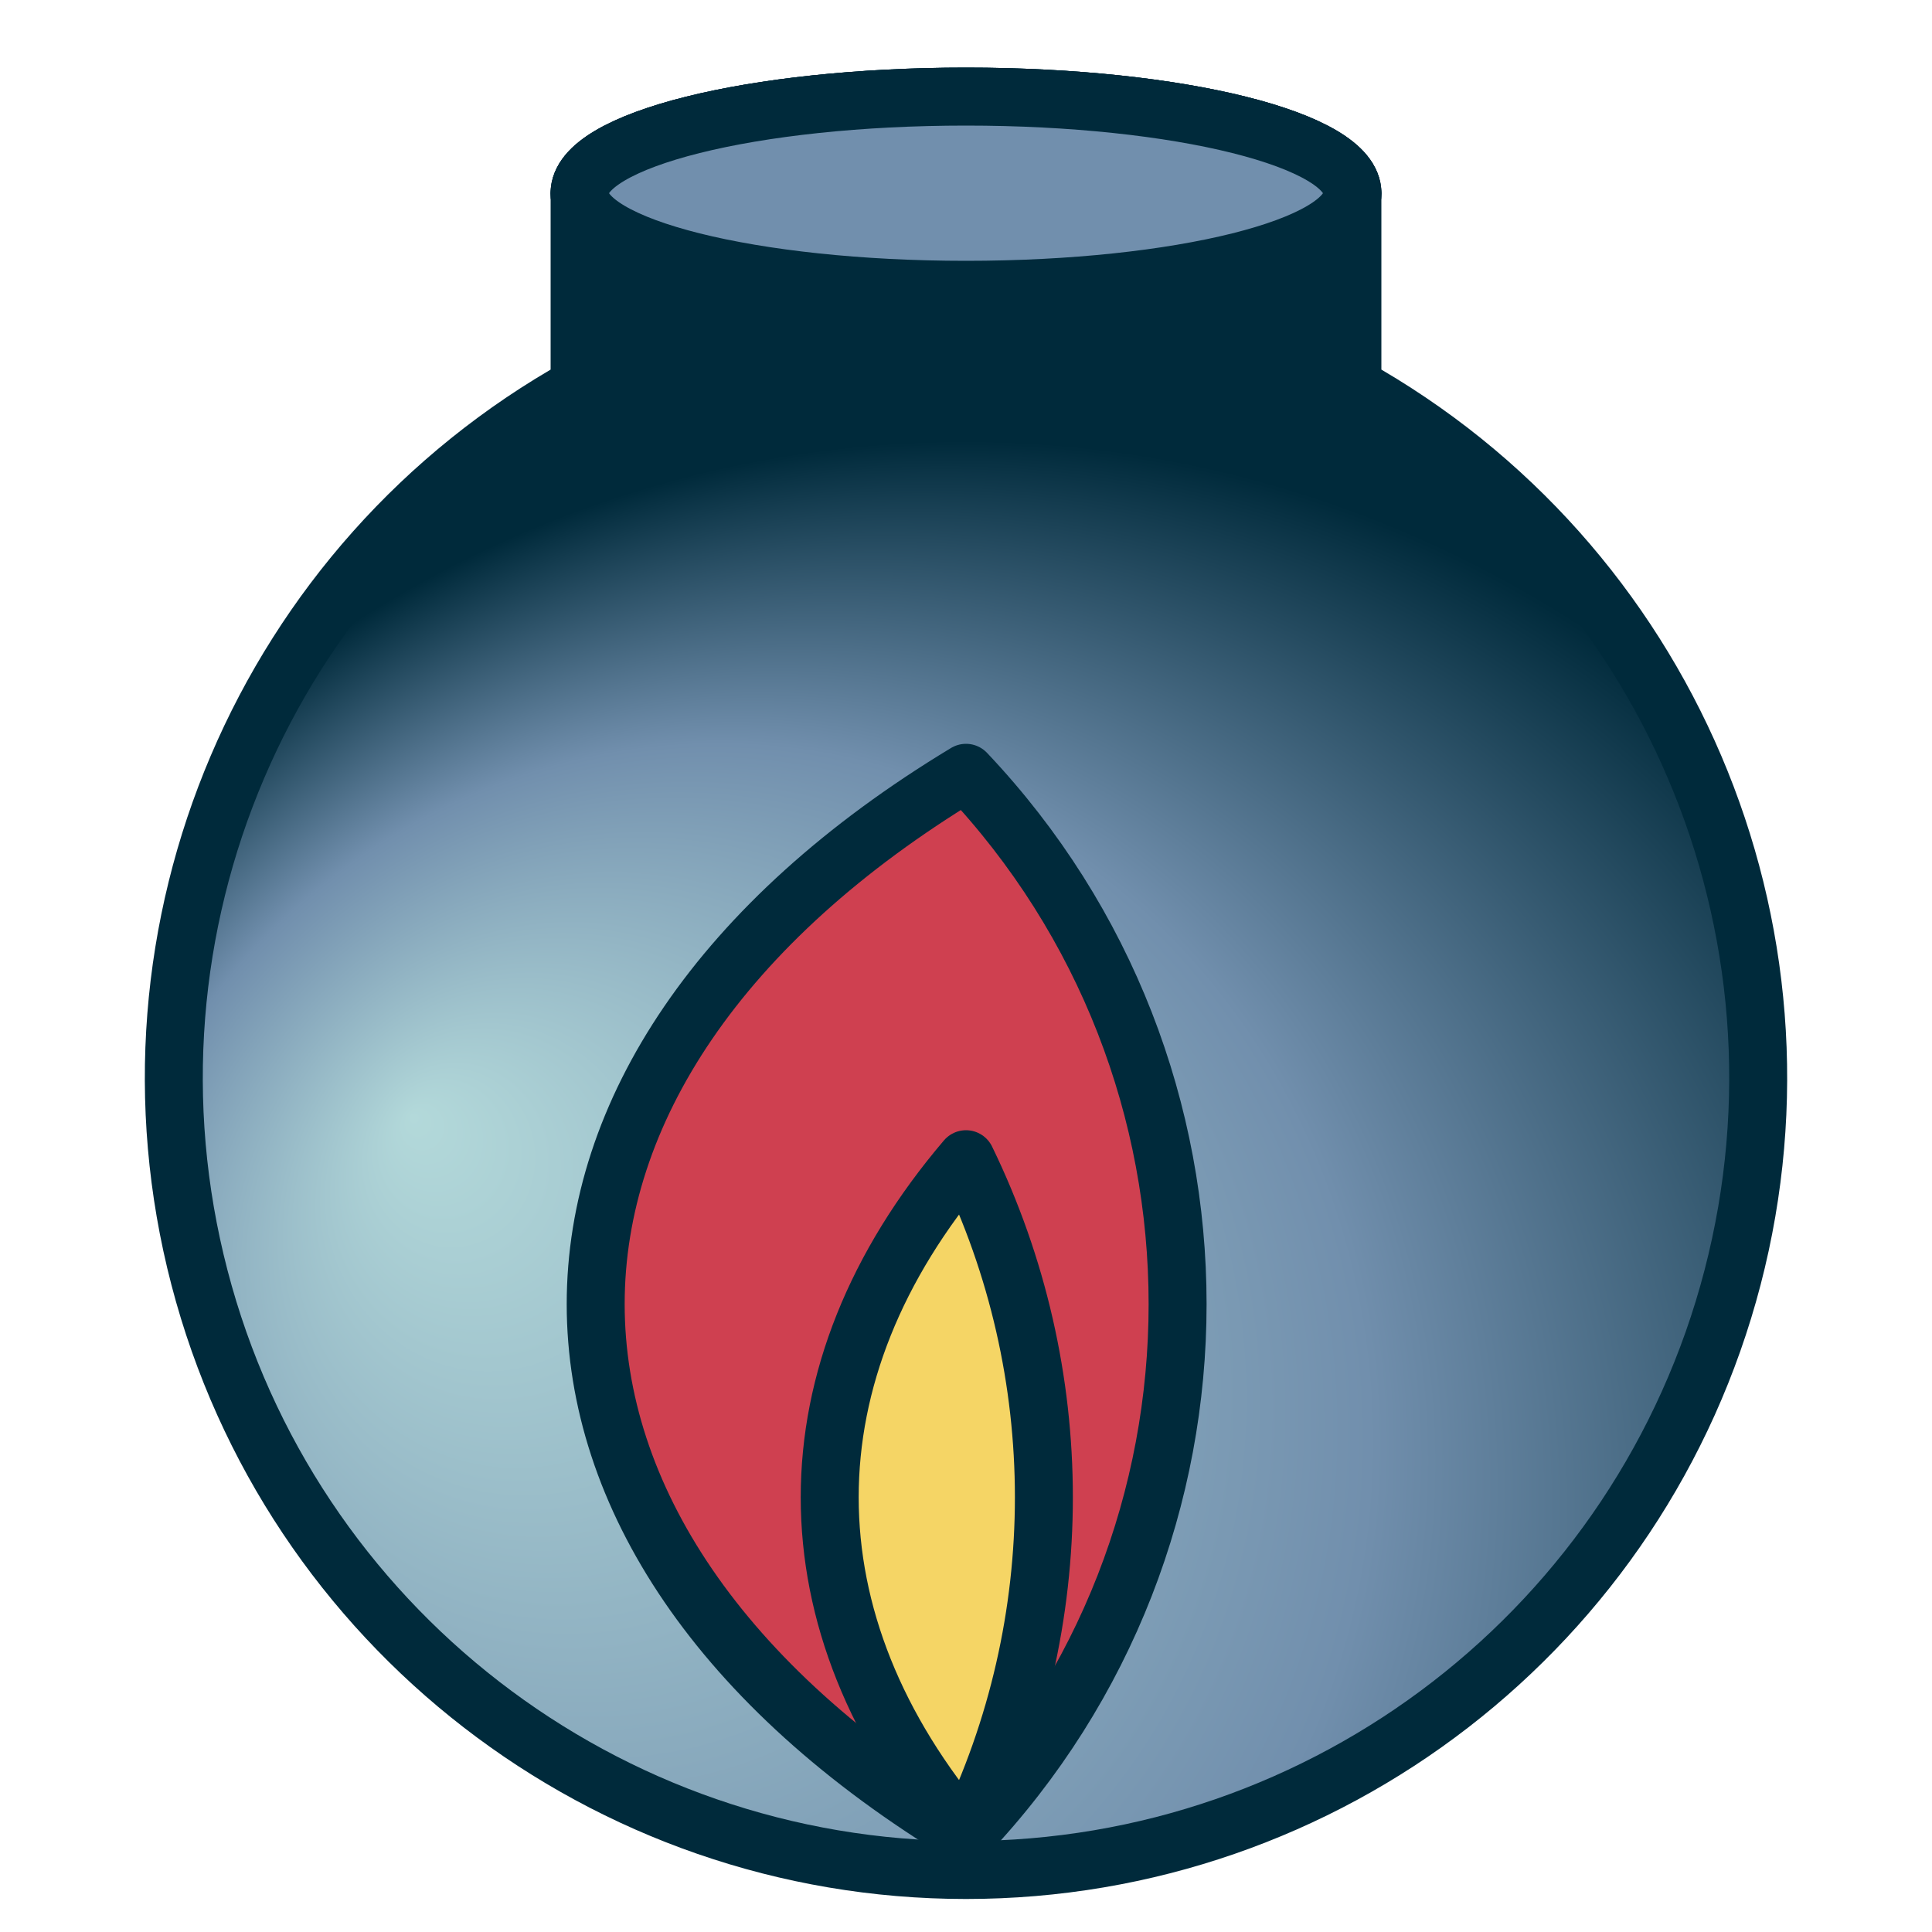
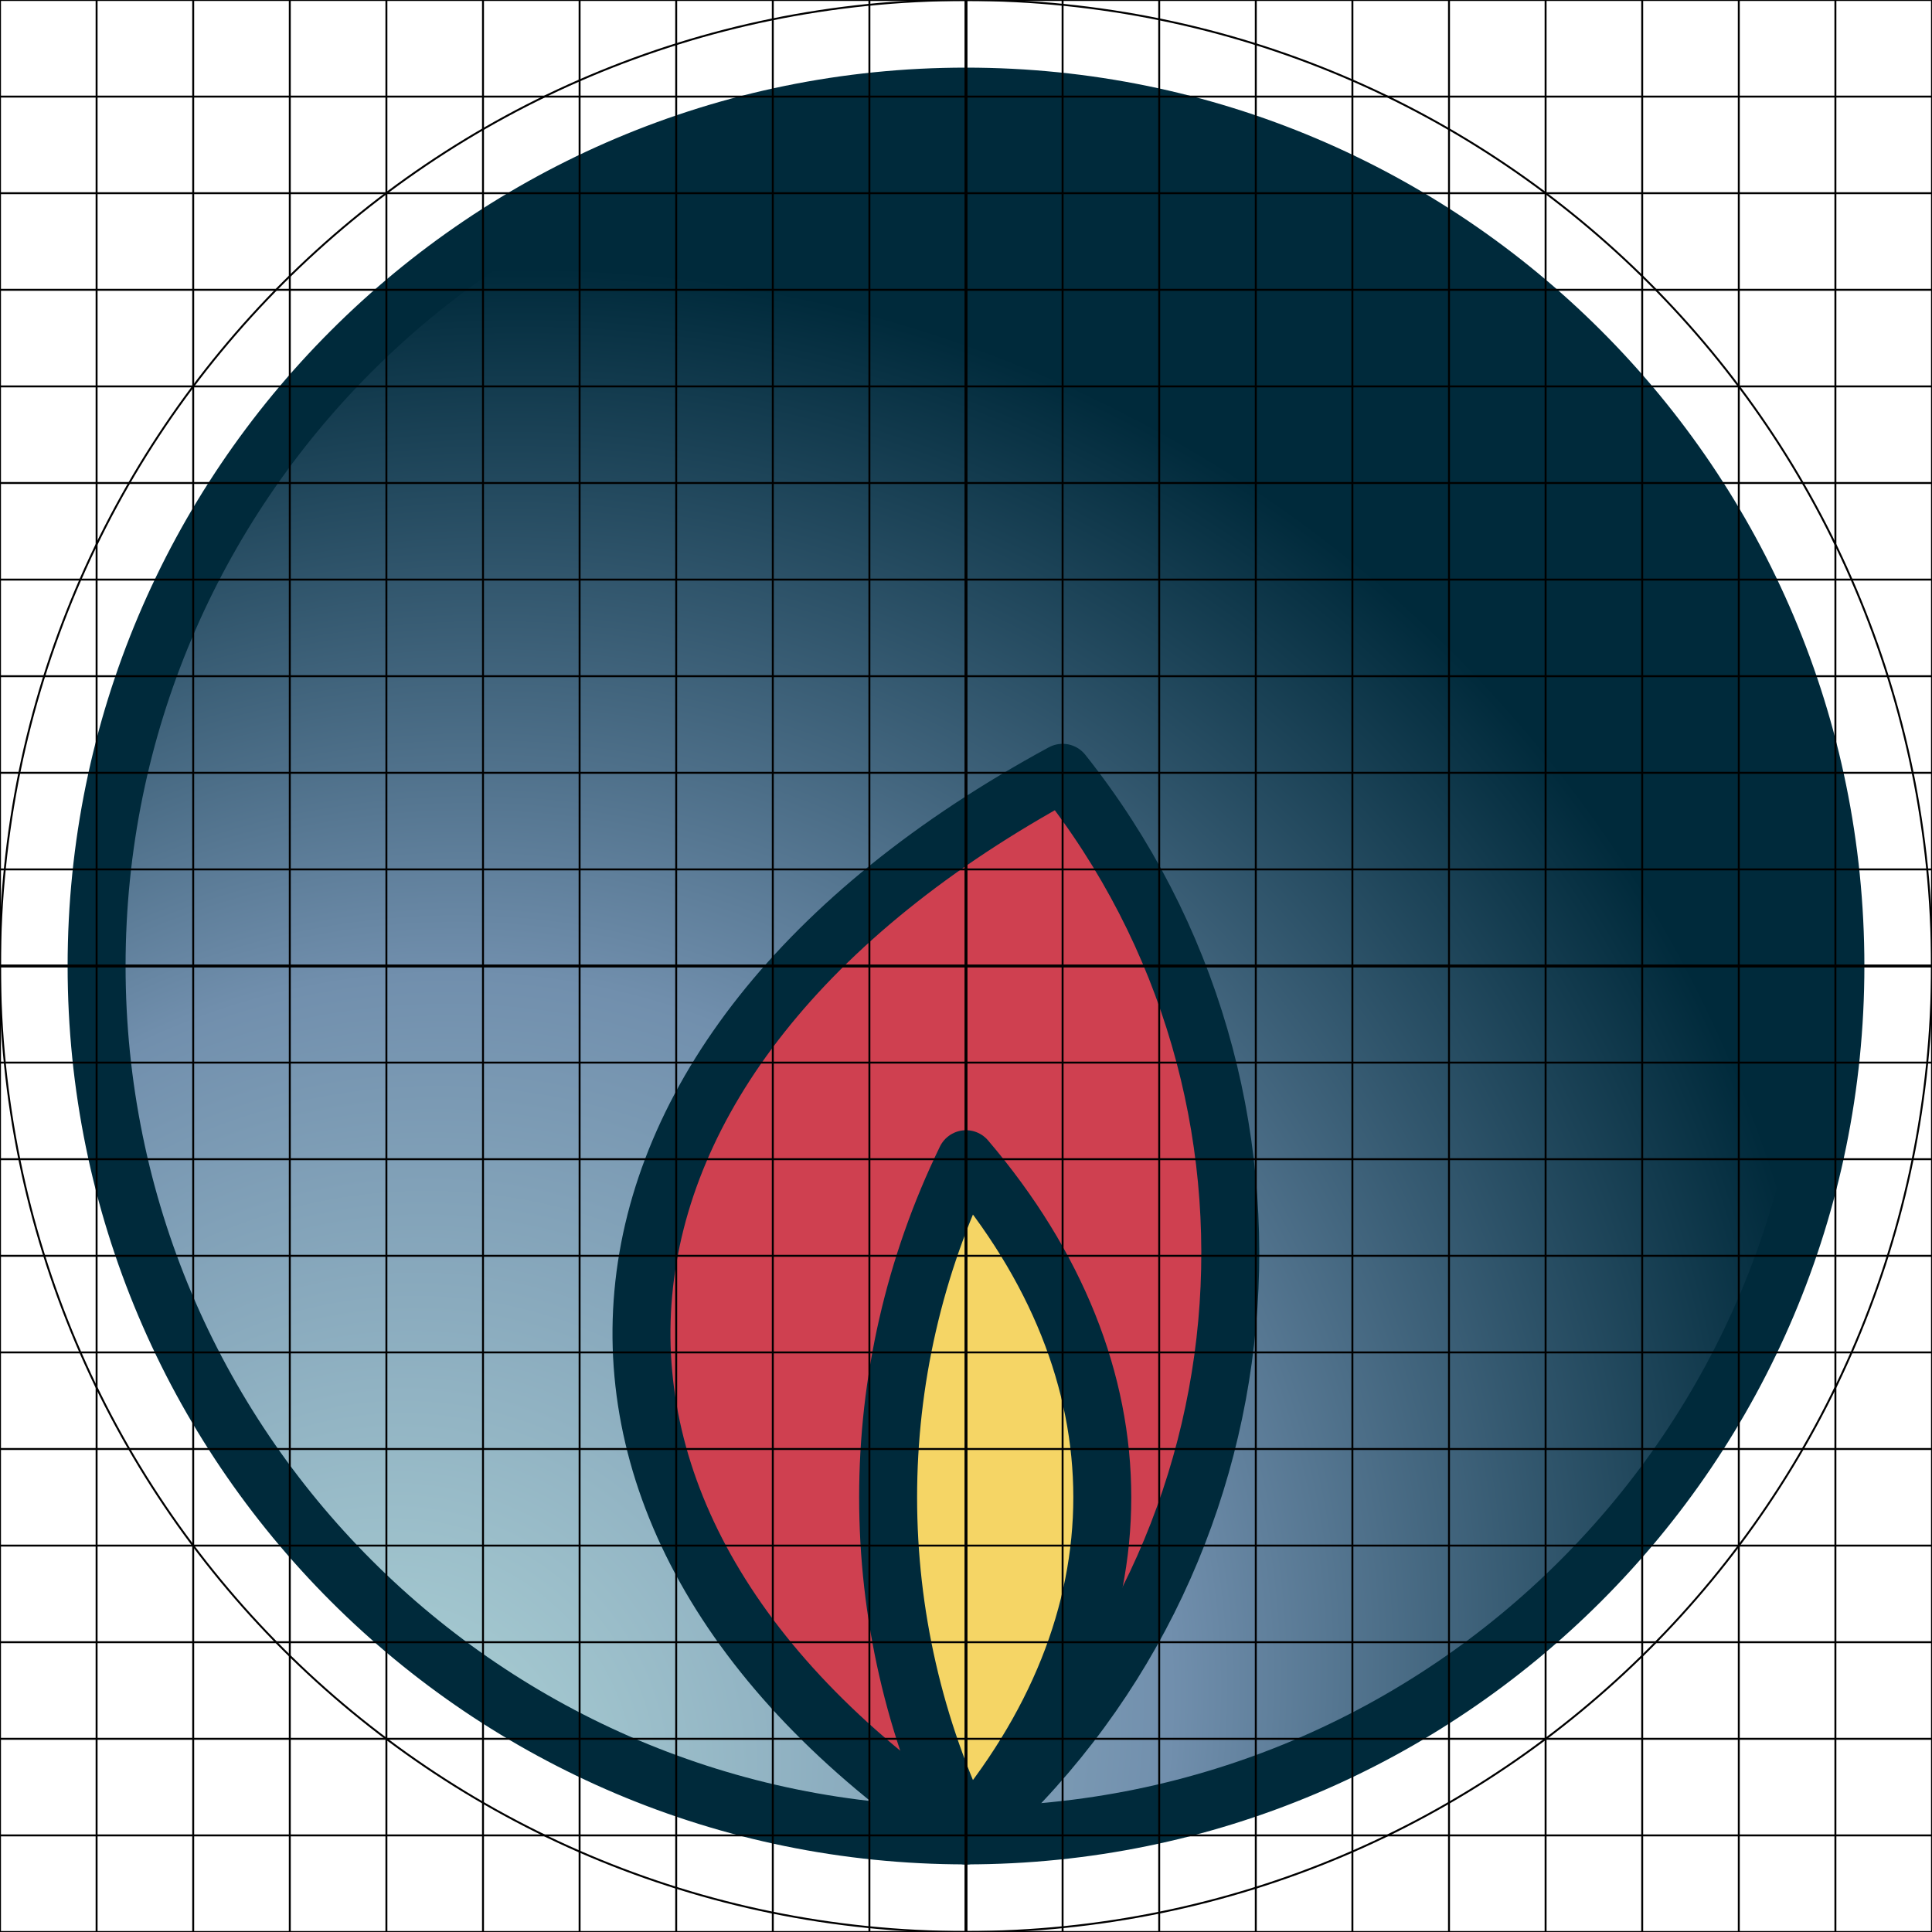
<svg xmlns="http://www.w3.org/2000/svg" width="400" height="400" viewBox="-50 -50 100 100">
  <defs>
-     <radialGradient id="radialGradient" cx="50%" cy="90%" r="75%" fx="15%" fy="55%">
+     <radialGradient id="radialGradient" cx="25%" cy="85%" r="75%" fx="15%" fy="100%">
      <stop offset="0%" stop-color="#b3d9da" />
      <stop offset="55%" stop-color="#718fad" />
      <stop offset="100%" stop-color="#002a3b" />
    </radialGradient>
  </defs>
  <g style="stroke:#002a3b;stroke-width:3;stroke-linejoin:round;stroke-linecap:round;fill:#000;">
-     <path fill="url(#radialGradient)" d="             M -20 -40             L -20 -30             A 41 41 0 1 0 20 -30             L 20 -40             " />
-     <ellipse cx="0" cy="-40" rx="20" ry="5" fill="#718fad" />
-     <path fill="#cf4050" d="             M 0 45             A 40 40 0 0 0 0 -10             A 70 40 0 0 0 0 45             " />
-     <ellipse cx="0" cy="-40" rx="20" ry="5" fill="#718fad" />
-     <path fill="#f5d565" d="             M 0 45             A 40 40 0 0 0 0 10             A 70 40 0 0 0 0 45             " />
-     <ellipse cx="0" cy="-40" rx="20" ry="5" fill="#718fad" />
+     <circle fill="url(#radialGradient)" cx="0" cy="0" r="45" />
+     <path fill="#cf4050" d="             M 0 45             A 40 40 0 0 0 5 -10             A 70 40 0 0 0 0 45             " />
+     <path fill="#f5d565" d="             M 0 45             A 70 40 0 0 0 0 10             A 40 40 0 0 0 0 45             " />
+   </g>
+   <g style="stroke:#000;stroke-width:0.1;fill:transparent;">
+     <line x1="0" y1="-50" x2="0" y2="50" style="stroke-width:0.15;" />
+     <line x1="-50" y1="0" x2="50" y2="0" style="stroke-width:0.15;" />
+     <line x1="0" y1="-105" x2="0" y2="105" />
+     <line x1="5" y1="-105" x2="5" y2="105" />
+     <line x1="10" y1="-105" x2="10" y2="105" />
+     <line x1="15" y1="-105" x2="15" y2="105" />
+     <line x1="20" y1="-105" x2="20" y2="105" />
+     <line x1="25" y1="-105" x2="25" y2="105" />
+     <line x1="30" y1="-105" x2="30" y2="105" />
+     <line x1="35" y1="-105" x2="35" y2="105" />
+     <line x1="40" y1="-105" x2="40" y2="105" />
+     <line x1="45" y1="-105" x2="45" y2="105" />
+     <line x1="50" y1="-105" x2="50" y2="105" />
+     <line x1="55" y1="-105" x2="55" y2="105" />
+     <line x1="60" y1="-105" x2="60" y2="105" />
+     <line x1="65" y1="-105" x2="65" y2="105" />
+     <line x1="70" y1="-105" x2="70" y2="105" />
+     <line x1="75" y1="-105" x2="75" y2="105" />
+     <line x1="80" y1="-105" x2="80" y2="105" />
+     <line x1="85" y1="-105" x2="85" y2="105" />
+     <line x1="90" y1="-105" x2="90" y2="105" />
+     <line x1="95" y1="-105" x2="95" y2="105" />
+     <line x1="100" y1="-105" x2="100" y2="105" />
+     <line x1="-5" y1="-105" x2="-5" y2="105" />
+     <line x1="-10" y1="-105" x2="-10" y2="105" />
+     <line x1="-15" y1="-105" x2="-15" y2="105" />
+     <line x1="-20" y1="-105" x2="-20" y2="105" />
+     <line x1="-25" y1="-105" x2="-25" y2="105" />
+     <line x1="-30" y1="-105" x2="-30" y2="105" />
+     <line x1="-35" y1="-105" x2="-35" y2="105" />
+     <line x1="-40" y1="-105" x2="-40" y2="105" />
+     <line x1="-45" y1="-105" x2="-45" y2="105" />
+     <line x1="-50" y1="-105" x2="-50" y2="105" />
+     <line x1="-55" y1="-105" x2="-55" y2="105" />
+     <line x1="-60" y1="-105" x2="-60" y2="105" />
+     <line x1="-65" y1="-105" x2="-65" y2="105" />
+     <line x1="-70" y1="-105" x2="-70" y2="105" />
+     <line x1="-75" y1="-105" x2="-75" y2="105" />
+     <line x1="-80" y1="-105" x2="-80" y2="105" />
+     <line x1="-85" y1="-105" x2="-85" y2="105" />
+     <line x1="-90" y1="-105" x2="-90" y2="105" />
+     <line x1="-95" y1="-105" x2="-95" y2="105" />
+     <line x1="-100" y1="-105" x2="-100" y2="105" />
+     <line x1="-105" y1="0" x2="105" y2="0" />
+     <line x1="-105" y1="5" x2="105" y2="5" />
+     <line x1="-105" y1="10" x2="105" y2="10" />
+     <line x1="-105" y1="15" x2="105" y2="15" />
+     <line x1="-105" y1="20" x2="105" y2="20" />
+     <line x1="-105" y1="25" x2="105" y2="25" />
+     <line x1="-105" y1="30" x2="105" y2="30" />
+     <line x1="-105" y1="35" x2="105" y2="35" />
+     <line x1="-105" y1="40" x2="105" y2="40" />
+     <line x1="-105" y1="45" x2="105" y2="45" />
+     <line x1="-105" y1="50" x2="105" y2="50" />
+     <line x1="-105" y1="55" x2="105" y2="55" />
+     <line x1="-105" y1="60" x2="105" y2="60" />
+     <line x1="-105" y1="65" x2="105" y2="65" />
+     <line x1="-105" y1="70" x2="105" y2="70" />
+     <line x1="-105" y1="75" x2="105" y2="75" />
+     <line x1="-105" y1="80" x2="105" y2="80" />
+     <line x1="-105" y1="85" x2="105" y2="85" />
+     <line x1="-105" y1="90" x2="105" y2="90" />
+     <line x1="-105" y1="95" x2="105" y2="95" />
+     <line x1="-105" y1="100" x2="105" y2="100" />
+     <line x1="-105" y1="-5" x2="105" y2="-5" />
+     <line x1="-105" y1="-10" x2="105" y2="-10" />
+     <line x1="-105" y1="-15" x2="105" y2="-15" />
+     <line x1="-105" y1="-20" x2="105" y2="-20" />
+     <line x1="-105" y1="-25" x2="105" y2="-25" />
+     <line x1="-105" y1="-30" x2="105" y2="-30" />
+     <line x1="-105" y1="-35" x2="105" y2="-35" />
+     <line x1="-105" y1="-40" x2="105" y2="-40" />
+     <line x1="-105" y1="-45" x2="105" y2="-45" />
+     <line x1="-105" y1="-50" x2="105" y2="-50" />
+     <line x1="-105" y1="-55" x2="105" y2="-55" />
+     <line x1="-105" y1="-60" x2="105" y2="-60" />
+     <line x1="-105" y1="-65" x2="105" y2="-65" />
+     <line x1="-105" y1="-70" x2="105" y2="-70" />
+     <line x1="-105" y1="-75" x2="105" y2="-75" />
+     <line x1="-105" y1="-80" x2="105" y2="-80" />
+     <line x1="-105" y1="-85" x2="105" y2="-85" />
+     <line x1="-105" y1="-90" x2="105" y2="-90" />
+     <line x1="-105" y1="-95" x2="105" y2="-95" />
+     <line x1="-105" y1="-100" x2="105" y2="-100" />
+     <circle cx="0" cy="0" r="50" />
  </g>
</svg>
